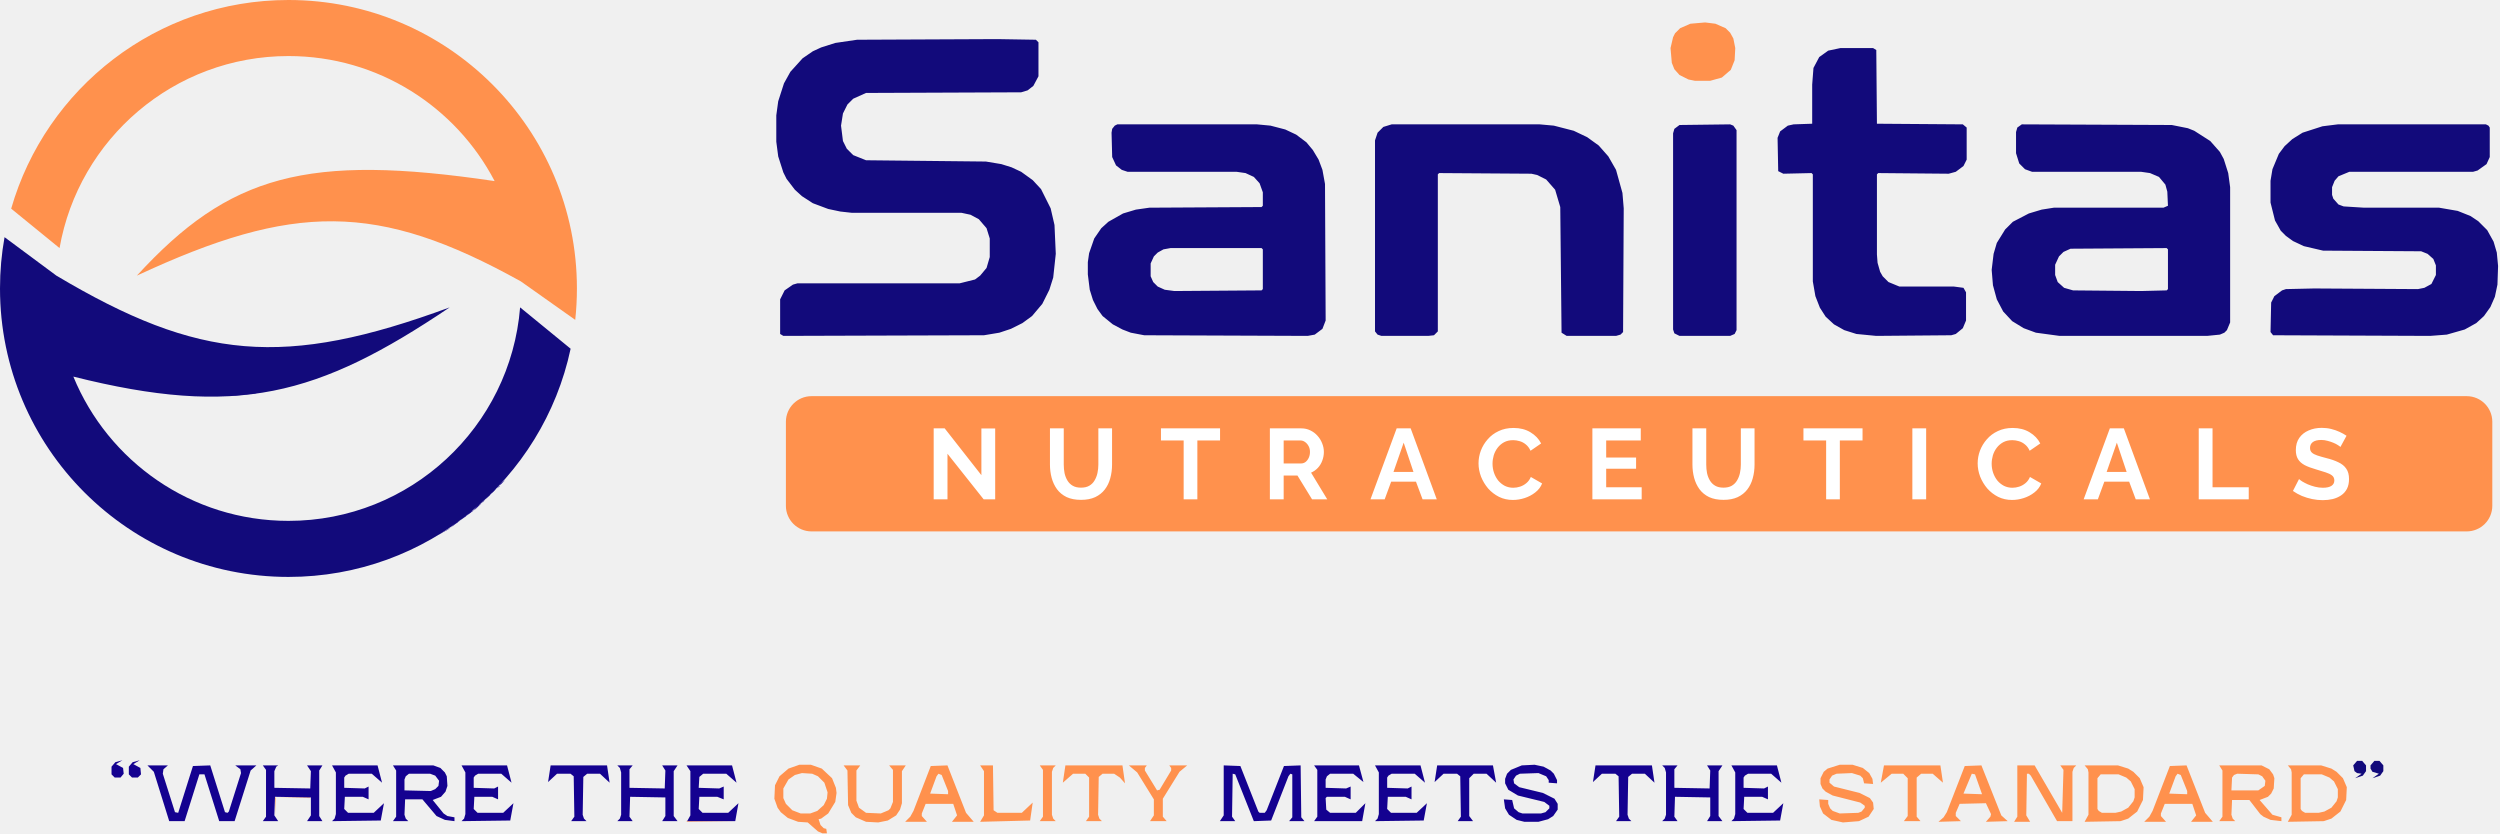
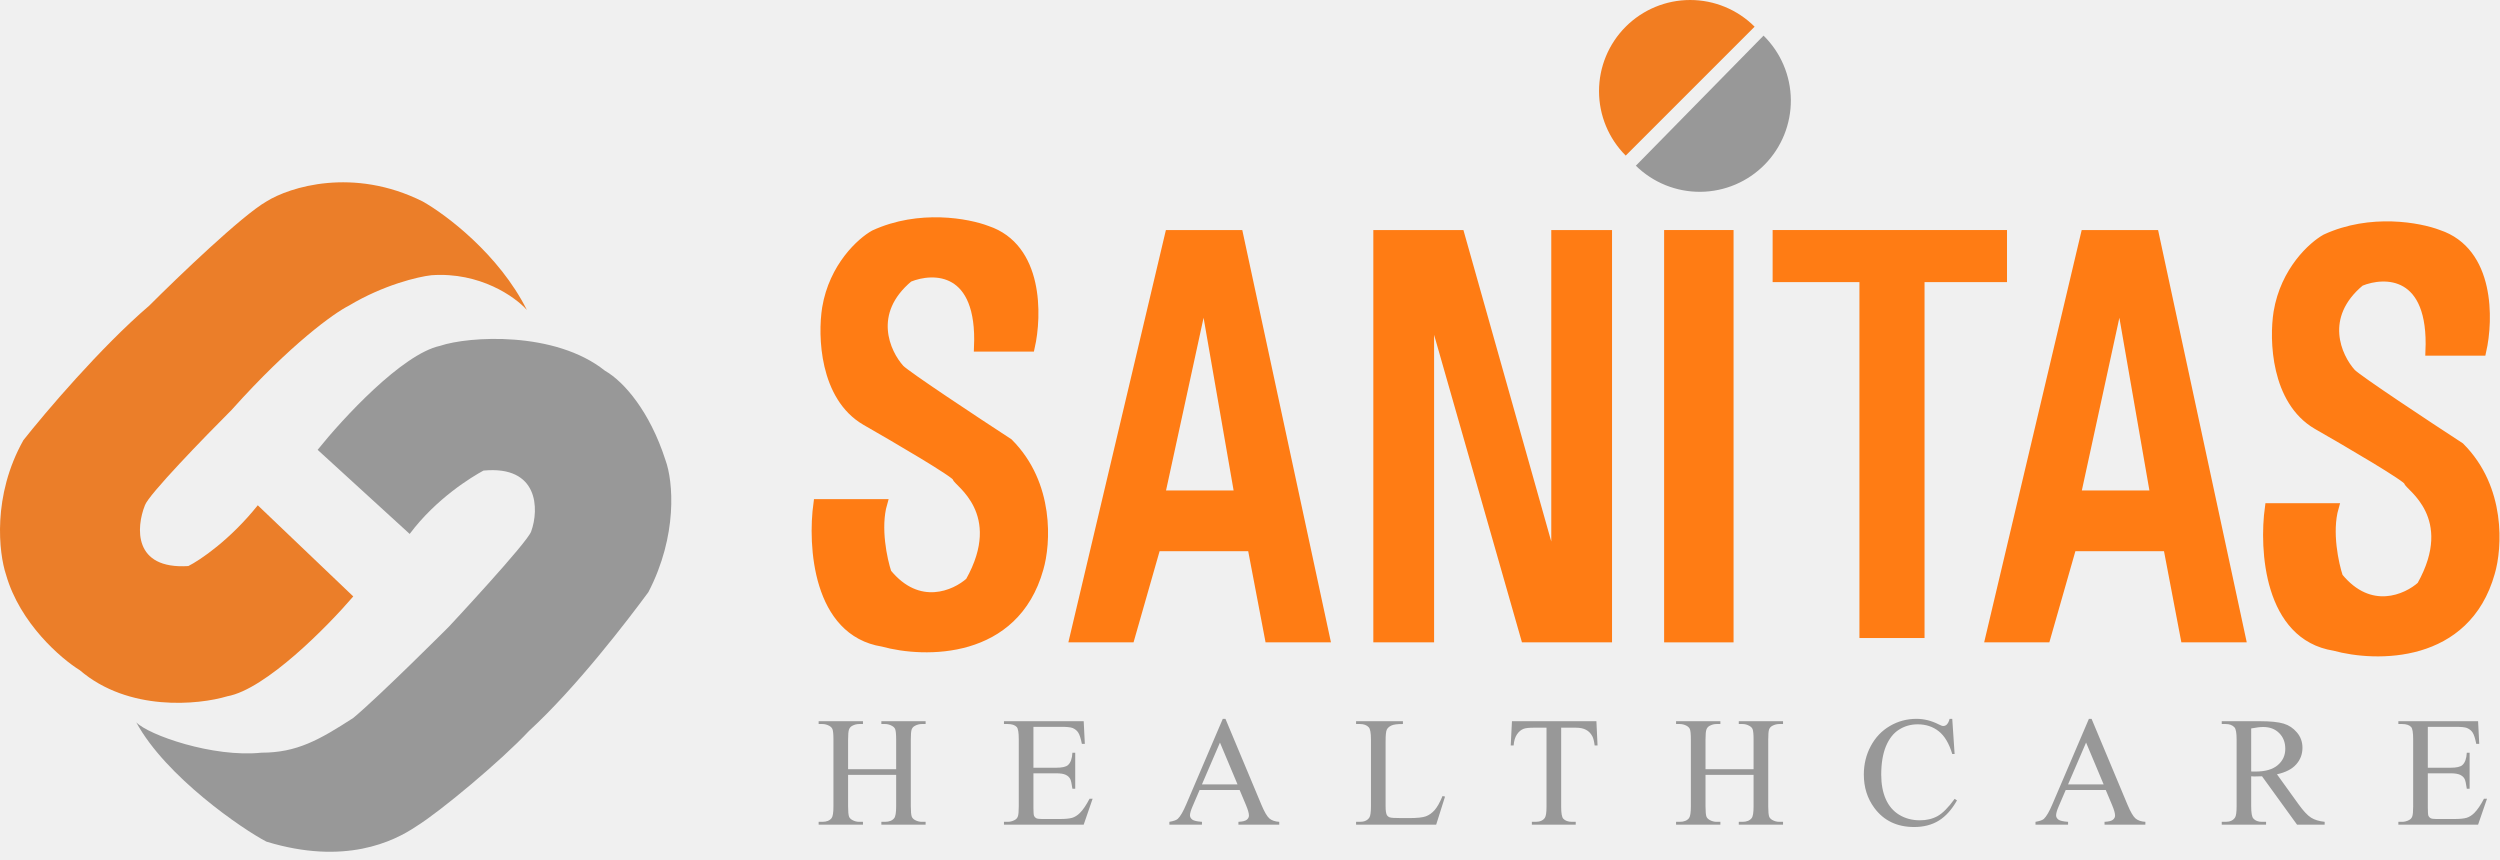
- <svg xmlns="http://www.w3.org/2000/svg" width="870" height="290" viewBox="0 0 870 290" fill="none">
-   <g clip-path="url(#clip0_1504_2505)">
-     <path fill-rule="evenodd" clip-rule="evenodd" d="M238.919 285.762L239.365 285.316L238.919 285.986H255.872L238.919 285.762ZM95.703 277.509V283.755L95.926 277.509L107.972 277.732V283.755V277.509H95.703ZM796.165 266.355L797.28 267.693L797.503 268.809V283.532L796.165 285.986L808.657 285.762L811.334 284.87L814.457 282.416L816.465 278.401L816.688 273.939L815.349 270.816L813.119 268.586L811.334 267.47L807.765 266.355H796.165ZM801.742 269.478H807.988L810.665 270.593L812.226 271.932L813.565 274.609V277.509L813.119 278.847L811.334 281.078L808.88 282.416L806.872 282.862H802.188L801.072 282.193L800.626 281.524V270.816L801.742 269.478ZM772.295 266.355L773.411 268.139V284.201L772.295 285.762H777.872L776.98 284.87L776.534 283.532L776.757 278.401H782.78L786.572 283.309L787.688 284.201L790.142 285.316L793.934 285.762V284.424L790.811 283.532L786.349 278.401L789.249 277.286L790.365 276.17L791.257 274.386L791.48 270.816L791.034 269.478L789.695 267.693L787.019 266.355H772.295ZM776.534 275.055L776.757 270.593L777.426 269.701L778.542 269.255L785.903 269.478L787.242 270.147L788.357 271.709L788.134 273.493L785.903 275.055H776.534ZM755.119 266.578L749.095 282.193L747.98 284.201L746.195 285.986H753.78L751.995 283.978V283.086L753.334 279.739H762.926L764.265 283.755L762.48 285.986H770.065L767.388 282.862L760.919 266.355L755.119 266.578ZM757.795 269.255L758.911 269.701L761.142 275.278V276.393L754.895 276.17L757.126 270.147L757.795 269.255ZM725.449 266.355L726.565 267.693L726.788 268.809V283.532L725.449 285.986L737.942 285.762L740.619 284.87L743.742 282.416L745.749 278.401L745.972 273.939L744.634 270.816L742.403 268.586L740.619 267.47L737.049 266.355H725.449ZM731.026 269.478H737.272L739.949 270.593L741.511 271.932L742.849 274.609V277.509L742.403 278.847L740.619 281.078L738.165 282.416L736.157 282.862H731.472L730.357 282.193L729.911 281.524V270.816L731.026 269.478ZM702.026 266.355V284.201L700.911 285.986H706.488L705.149 283.755L705.372 269.255H706.042L706.711 269.924L715.857 285.762H721.211V268.586L721.657 267.247L722.549 266.355H716.972L718.088 267.916L717.642 282.862L708.049 266.355H702.026ZM683.734 266.578L677.488 282.639L676.372 284.424L674.588 285.986L682.395 285.762L680.611 283.978V282.862L681.949 279.739L691.095 279.516L692.88 283.309L692.657 284.201L691.095 285.986L698.68 285.762L696.449 283.755L689.534 266.355L683.734 266.578ZM686.188 269.255L687.303 269.478L689.757 276.393L683.288 276.17L686.188 269.255ZM655.626 266.355L654.511 272.378L658.303 269.255H662.319L663.88 270.816V283.978L662.542 285.762H668.342L667.003 284.201V270.593L668.565 269.255H672.58L676.149 272.378L675.257 266.355H655.626ZM392.842 266.355L395.742 268.809L401.542 278.178V283.755L400.203 285.762H406.003L404.665 284.201V277.955L410.465 268.586L413.142 266.355H406.895L407.565 267.247V268.139L403.549 274.832L402.657 275.055L398.419 268.139V267.247L399.088 266.355H392.842ZM370.757 266.355L369.865 272.378L373.434 269.255H377.672L379.011 270.593V284.201L377.895 285.762H383.472L382.58 284.87L382.134 283.532L382.357 270.37L383.695 269.255H387.711L389.719 270.593L391.503 272.601L390.611 266.355H370.757ZM361.834 266.355L362.949 267.916V284.201L361.834 285.762H367.411L366.519 284.87L366.072 283.532V268.586L366.519 267.247L367.411 266.355H361.834ZM341.088 266.355L342.426 268.362V283.755L341.088 285.986L358.488 285.539L359.38 279.293L355.588 282.862H347.111L345.772 281.97L345.549 266.355H341.088ZM323.911 266.578L317.888 282.193L316.772 284.201L314.988 285.986H322.572L320.788 283.978V283.086L322.126 279.739H331.719L333.057 283.755L331.272 285.986H338.857L336.18 282.862L329.711 266.355L323.911 266.578ZM326.588 269.255L327.703 269.701L329.934 275.278V276.393L323.688 276.17L325.919 270.147L326.588 269.255ZM293.572 266.355L294.911 268.139L295.134 280.186L296.249 282.862L297.811 284.424L301.38 285.986L305.619 286.209L308.965 285.539L311.865 283.755L313.203 281.747L313.872 279.516V268.362L315.211 266.355H309.411L310.749 267.916V279.07L309.857 281.301L309.188 281.97L306.511 283.086L301.38 282.862L298.926 281.078L298.034 278.624V268.139L299.372 266.355H293.572ZM635.995 267.47L634.657 268.586L633.542 270.816V272.824L634.211 274.386L635.326 275.501L637.78 276.839L647.372 279.293L648.934 280.409V281.078L647.819 282.416L646.703 282.862L640.234 283.086L637.78 282.193L636.888 281.301L636.219 279.739V278.401L633.095 278.178L633.319 280.632L634.434 283.086L637.334 285.316L641.349 286.209L646.926 285.762L650.272 284.201L652.057 281.524L651.834 279.293L650.719 277.732L647.149 275.947L638.226 273.716L636.665 272.378V271.262L637.557 269.924L639.119 269.255L644.472 269.032L647.372 269.924L648.265 270.816L648.711 272.601L651.834 272.824L651.611 271.039L650.495 269.032L648.265 267.247L644.695 266.132H640.234L635.995 267.47ZM274.388 267.47L271.265 270.147L269.703 273.27L269.48 277.955L270.595 281.078L271.711 282.639L274.165 284.647L277.734 285.986L281.08 286.209L284.649 289.332L286.211 290.001H287.772L287.549 288.439L286.657 288.216L285.542 287.101L284.872 285.093L285.765 284.87L288.219 283.086L290.672 279.07L291.119 275.947L290.895 274.162L289.557 270.816L285.988 267.47L282.195 266.132H278.18L274.388 267.47ZM276.619 269.701L279.072 269.032L282.642 269.255L284.649 270.147L286.88 272.378L287.995 275.724L287.772 277.955L286.657 280.186L284.426 282.193L281.972 283.086H278.626L275.726 281.97L273.495 279.739L272.603 277.732V274.386L274.388 271.262L276.619 269.701ZM584.688 9.816L582.903 11.601L582.234 12.939L581.342 16.732L581.788 21.862L582.68 24.093L584.465 26.101L587.588 27.662L589.819 28.109H595.172L599.188 26.993L602.311 24.316L603.649 20.97L603.872 16.732L603.203 13.386L602.088 11.378L600.526 9.816L596.957 8.255L593.388 7.809L588.257 8.255L584.688 9.816Z" fill="#FF914D" />
-     <path fill-rule="evenodd" clip-rule="evenodd" d="M828.064 264.792H826.279L824.941 266.354V267.469L825.61 268.584L827.841 269.254L825.61 270.815L828.287 269.923L829.402 268.361V266.354L828.064 264.792ZM822.041 264.792H820.256L818.918 266.354L819.364 268.361L820.256 269.031L821.818 269.254L819.587 270.815L822.264 269.923L823.379 268.361V266.354L822.041 264.792ZM795.048 50.861L793.041 53.538L790.81 58.892L790.141 62.907V70.492L791.702 76.738L793.71 80.307L795.495 82.092L797.948 83.877L801.741 85.661L808.433 87.223L842.564 87.446L844.795 88.338L846.802 90.123L847.695 92.354V95.7L846.133 98.823L843.679 100.161L841.448 100.607L805.31 100.384L795.495 100.607L794.156 101.054L791.479 103.061L790.364 105.292L790.141 115.554L791.033 116.669L845.687 116.892L851.487 116.446L857.733 114.661L861.748 112.43L864.425 109.977L866.656 106.854L868.218 103.284L869.11 99.046L869.333 92.577L868.887 87.892L867.772 84.1L865.541 80.084L862.418 76.961L859.741 75.177L855.279 73.392L848.81 72.277H822.71L815.572 71.831L813.787 71.161L812.002 69.154L811.556 67.815V65.138L812.448 62.907L813.787 61.346L817.579 59.784H860.633L862.195 59.338L865.318 57.107L866.433 54.654V44.392L865.987 43.723L865.095 43.277H813.564L808.21 43.946L801.295 46.177L797.725 48.407L795.048 50.861ZM702.025 44.392L701.579 45.954V53.315L702.695 56.884L704.702 58.892L707.156 59.784H745.079L748.202 60.23L751.325 61.569L753.556 64.246L754.225 66.7L754.448 71.607L752.887 72.277H714.741L710.502 72.946L706.041 74.284L700.464 77.184L697.787 79.861L694.887 84.546L693.772 88.338L693.102 93.915L693.548 99.269L694.887 104.177L697.118 108.415L700.241 111.761L704.256 114.215L708.495 115.777L716.748 116.892H768.056L772.518 116.446L774.079 115.777L774.972 114.884L776.087 112.207V65.138L775.418 60.23L773.856 55.323L772.518 52.869L769.172 49.077L763.595 45.507L761.364 44.615L755.787 43.5L703.587 43.277L702.025 44.392ZM715.187 92.13L716.525 89.231L718.087 87.669L720.541 86.554L754.002 86.331L754.448 86.777V100.607L754.002 101.054L745.079 101.277L721.433 101.054L718.31 100.161L716.079 98.154L715.187 95.7V92.13ZM584.464 43.5L582.679 44.838L582.233 46.4V114.661L582.679 116L584.464 116.892H602.087L603.648 116.223L604.318 114.884V45.284L603.202 43.723L602.087 43.277L584.464 43.5ZM479.395 46.177L478.502 48.854V115.33L479.395 116.446L480.733 116.892H497.018L499.025 116.669L500.364 115.33V60.677L500.81 60.23L532.933 60.454L534.941 60.9L538.064 62.461L541.187 66.031L542.972 72.054L543.418 115.777L545.202 116.892H562.379L563.941 116.446L564.833 115.554L565.056 72.5L564.61 67.146L562.379 59.115L559.702 54.431L556.356 50.638L552.341 47.738L547.656 45.507L540.741 43.723L535.833 43.277H484.302L481.402 44.169L479.395 46.177ZM387.933 43.723L387.041 44.838L386.818 46.177L387.041 54.654L388.379 57.554L390.387 59.115L392.395 59.784H430.318L433.441 60.23L436.341 61.569L438.348 63.8L439.464 66.923V71.607L439.018 72.054L399.979 72.277L395.295 72.946L390.833 74.284L385.702 77.184L383.248 79.415L380.795 82.984L379.01 88.115L378.564 91.238V95.477L379.233 100.83L380.348 104.4L381.91 107.523L383.695 109.977L387.264 112.877L390.61 114.661L393.51 115.777L398.195 116.669L455.079 116.892L457.533 116.446L460.21 114.438L461.325 111.538L461.102 64.023L460.21 59.115L458.872 55.546L456.864 52.2L454.633 49.523L451.064 46.846L447.272 45.061L442.141 43.723L437.456 43.277H388.825L387.933 43.723ZM400.425 91.684L401.541 89.231L402.879 87.892L404.887 86.777L407.341 86.331H439.018L439.464 86.777V100.607L439.018 101.054L408.679 101.277L405.333 100.83L402.879 99.715L401.318 98.154L400.425 96.146V91.684ZM636.218 17.623L633.095 19.854L631.087 23.646L630.641 29.446V43.054L624.172 43.277L622.164 43.723L619.487 45.73L618.595 47.961L618.818 59.561L620.602 60.454L630.418 60.23L630.864 60.677V97.93L631.756 103.061L633.318 107.077L635.325 110.2L638.225 112.877L641.795 114.884L646.033 116.223L652.948 116.892L679.048 116.669L680.61 116.223L683.064 114.215L684.179 111.538V101.723L683.287 100.161L679.941 99.715H660.979L657.187 98.154L655.179 96.146L654.287 94.584L653.395 91.461L653.172 88.561V60.677L653.618 60.23L678.156 60.454L680.61 59.784L683.287 57.777L684.402 55.546V44.392L683.064 43.277L653.172 43.054L652.948 17.4L651.833 16.73H640.456L636.218 17.623ZM279.295 20.3L275.056 24.984L272.825 29L270.818 35.246L270.148 40.154V49.3L270.818 54.431L272.602 60.007L273.718 62.238L276.618 66.031L279.072 68.261L282.864 70.715L288.218 72.723L292.456 73.615L296.472 74.061H334.618L337.741 74.731L340.641 76.292L343.318 79.415L344.433 82.984V89.454L343.318 93.246L341.087 95.923L339.302 97.261L333.948 98.6H277.51L275.948 99.046L273.048 101.054L271.487 104.177V116.223L272.602 116.892L342.425 116.669L347.779 115.777L351.795 114.438L355.81 112.43L359.156 109.977L362.725 105.738L365.179 100.83L366.518 96.592L367.41 88.338L366.964 78.3L365.625 72.5L362.279 65.807L359.379 62.684L355.364 59.784L352.018 58.223L348.448 57.107L343.095 56.215L301.379 55.769L296.918 53.984L294.687 51.754L293.348 49.077L292.679 43.723L293.348 39.484L294.91 36.361L296.918 34.354L301.379 32.346L355.364 32.123L357.595 31.454L359.602 29.892L361.387 26.546V14.723L360.495 13.831L347.11 13.607L298.256 13.831L290.672 14.946L285.764 16.507L282.864 17.846L279.295 20.3Z" fill="#120A7B" />
-     <path fill-rule="evenodd" clip-rule="evenodd" d="M602.527 266.355L603.866 268.808V283.308L603.42 284.87L602.527 285.762L619.481 285.539L620.597 279.516L617.027 282.862H608.104L606.766 281.524L606.989 277.285H613.235L615.243 278.178V273.716L613.904 274.385L606.766 274.162V270.593L607.212 269.924L608.327 269.255H616.358L619.927 272.378L618.366 266.355H602.527ZM578.435 266.355L579.327 267.247L579.774 268.808V283.531L579.327 284.87L578.435 285.762H583.789L582.674 284.201L582.897 277.285L595.166 277.508V283.978L594.051 285.762H599.404L598.066 283.978V268.362L599.404 266.355H594.051L595.166 268.139L594.943 274.385L582.674 274.162V267.693L583.789 266.355H578.435ZM555.235 266.355L554.343 272.155L557.466 269.255H562.151L563.266 270.147L563.489 284.201L562.374 285.762H567.727L566.835 284.87L566.389 283.531L566.612 270.37L567.951 269.255H572.412L575.758 272.378L574.866 266.355H555.235ZM500.135 266.355L499.243 272.155L502.366 269.255H507.051L508.166 270.147L508.389 284.201L507.274 285.762H512.627L511.289 283.978V270.816L512.851 269.255H517.312L520.658 272.378L519.543 266.355H500.135ZM478.497 266.355L479.835 268.808V283.308L479.389 284.87L478.497 285.762L495.451 285.539L496.566 279.516L492.997 282.862H484.074L482.735 281.524L482.958 277.285H489.204L491.212 278.178V273.716L489.874 274.385L482.735 274.162V270.593L483.181 269.924L484.297 269.255H492.327L495.897 272.378L494.335 266.355H478.497ZM457.304 266.355L458.42 267.916V284.201L457.304 285.762H474.035L475.151 279.516L471.804 282.862H462.881L461.543 281.747L461.32 277.731L461.766 277.285H468.012L470.02 278.178V273.716L468.458 274.385L461.32 274.162V271.262L461.766 270.147L462.881 269.255H470.912L474.481 272.155L472.92 266.355H457.304ZM425.851 266.355V283.755L424.512 285.762H429.866L428.751 284.201L428.974 269.255L429.866 269.478L436.335 285.762L442.358 285.539L448.381 270.147L449.051 269.255L449.72 269.478V284.424L448.604 285.762H453.958L452.843 284.424L452.62 266.355L446.82 266.578L440.797 281.97L440.127 282.862H438.343L437.897 282.416L431.651 266.578L425.851 266.355ZM238.912 266.355L240.25 268.362V283.755L239.135 285.762H255.866L256.981 279.516L253.412 282.862H244.489L243.15 281.524L243.374 277.285H249.62L251.85 278.178V273.716L250.289 274.385L243.15 274.162L243.374 270.37L244.712 269.255H252.743L256.312 272.378L254.75 266.355H238.912ZM214.82 266.355L215.712 267.247L216.158 268.808V283.531L215.712 284.87L214.82 285.762H220.174L219.058 284.201L219.281 277.285L231.55 277.508V283.978L230.435 285.762H235.789L234.45 283.978V268.362L235.789 266.355H230.435L231.55 268.139L231.327 274.385L219.058 274.162V267.693L220.174 266.355H214.82ZM191.62 266.355L190.727 272.155L193.85 269.255H198.535L199.65 270.147L199.874 284.201L198.758 285.762H204.112L203.22 284.87L202.774 283.531L202.997 270.37L204.335 269.255H208.797L212.143 272.378L211.25 266.355H191.62ZM160.612 266.355L161.95 268.808V283.308L161.504 284.87L160.612 285.762L177.566 285.539L178.681 279.516L175.112 282.862H166.189L164.85 281.524L165.074 277.285H171.32L173.327 278.178V273.716L171.989 274.385L164.85 274.162V270.593L165.297 269.924L166.412 269.255H174.443L178.012 272.378L176.45 266.355H160.612ZM136.743 266.355L137.858 268.139V284.201L136.743 285.762H142.097L141.204 284.87L140.758 283.531L140.981 278.178H147.004L151.912 283.978L154.812 285.316L158.158 285.762V284.424L155.704 283.978L154.366 283.085L150.574 278.401L153.474 277.285L155.035 275.501L155.704 273.493L155.481 270.147L154.812 268.808L153.25 267.247L150.797 266.355H136.743ZM140.758 275.055V271.262L141.204 270.147L142.32 269.255H149.681L151.466 269.924L152.804 271.708L152.581 273.493L151.466 274.608L149.904 275.278L140.758 275.055ZM115.55 266.355L116.889 268.808V283.308L116.443 284.87L115.55 285.762L132.504 285.539L133.62 279.516L130.05 282.862H121.127L119.789 281.524L120.012 277.285H126.258L128.266 278.178V273.716L126.927 274.385L119.789 274.162V270.593L120.235 269.924L121.35 269.255H129.381L132.95 272.378L131.389 266.355H115.55ZM91.458 266.355L92.574 267.916V284.201L91.458 285.762H96.812L95.474 283.755L95.697 277.285L108.189 277.508V283.755L106.85 285.762H112.204L111.089 283.978V268.139L112.204 266.355H106.85L108.189 268.362L107.966 274.385L95.474 274.162V268.362L96.143 266.801L96.812 266.355H91.458ZM51.304 266.355L53.535 268.585L58.889 285.762H64.243L69.374 269.478H71.158L76.289 285.762H81.643L87.22 268.139L89.227 266.355H81.866L83.65 267.693L83.874 269.031L79.635 282.416L79.189 282.862L78.297 282.639L73.166 266.355L67.143 266.578L62.012 282.862L60.897 282.639L56.658 269.255L56.881 267.693L58.443 266.355H51.304ZM525.789 267.916L524.451 269.255L523.781 271.039V272.601L524.897 274.831L528.243 276.839L537.389 279.07L539.174 280.408V281.301L537.835 282.639L536.274 283.085H529.804L528.466 282.639L526.904 281.301L526.235 278.401L523.335 278.178L523.781 281.301L525.12 283.531L527.797 285.316L530.474 285.985H535.381L538.727 285.093L540.512 283.978L542.074 281.747V279.739L540.958 277.955L536.943 275.947L528.689 273.939L526.904 272.601L526.681 271.262L527.574 269.924L528.912 269.255L535.381 269.031L538.058 270.147L538.951 271.485V272.378L541.851 272.601V271.485L540.735 269.255L539.62 268.139L537.166 266.801L534.043 266.131L529.581 266.355L525.789 267.916ZM48.627 264.57L46.174 265.239L44.835 266.801V269.478L45.95 270.593H47.958L49.074 269.478L48.85 267.247L46.397 265.908L48.627 264.57ZM42.604 264.57L40.151 265.239L38.812 266.801V269.478L39.927 270.593H41.935L43.05 269.255L42.827 267.247L40.374 265.908L42.604 264.57ZM112.65 199.208L107.743 199.655L106.181 199.431L103.281 200.101H99.489L94.804 199.431L91.235 199.655L104.174 200.101L112.65 199.208ZM175.781 167.085L174.22 168.201L173.774 169.316L171.543 170.878L170.65 172.216H170.204L168.197 174.67L166.189 176.008L164.85 177.57L163.289 178.239L162.397 179.355H161.95L159.943 181.362L159.05 181.585L156.82 183.593L151.02 186.939L155.927 184.262L165.52 177.124L175.781 167.085ZM12.712 146.562L15.612 151.916L22.75 162.178L28.55 169.093L34.574 174.893L40.82 180.247L45.504 183.593L55.097 189.17L61.566 192.07L60.897 191.401L59.558 191.178L59.112 190.062L57.55 190.285L56.881 189.616L55.097 189.17L54.651 188.501L52.866 187.831L52.643 187.162L50.635 186.716L49.074 185.601V185.155L45.281 183.37L43.943 182.255L44.166 181.808L42.827 181.585L41.266 180.024L39.927 179.355L35.243 174.67L34.574 174.447L34.35 173.778H33.681L33.012 172.662L31.227 171.547L29.889 169.762L27.658 167.978L26.543 166.639L26.766 166.193L25.651 165.524L24.758 163.962L21.412 160.393L20.297 158.162L17.397 154.37L17.174 153.478L15.389 151.47L14.72 149.462L12.712 146.562ZM169.981 144.331L167.081 148.793L161.504 155.485L153.25 163.516L147.004 168.201L138.304 173.555L136.743 174.001L132.727 176.231L120.904 180.247L113.543 181.362L119.566 180.693L124.027 179.131L127.374 178.462L129.604 177.57L130.274 176.901H131.389L133.62 175.785L133.843 176.008L135.404 174.893H136.074L136.52 174.224L136.966 174.447L137.858 173.555H138.974L140.981 171.993L141.427 172.216L142.766 171.101L144.997 170.208L156.15 161.285L160.166 157.27L161.727 155.039L163.512 153.701L167.081 148.793L168.197 148.57L168.42 148.124H167.974V147.678L169.981 145.001V144.331ZM93.466 135.631L91.235 135.855L89.897 136.524L85.658 137.416L69.597 137.639L67.589 136.97L65.804 136.747L66.251 136.524L62.681 136.747L57.774 136.301L68.927 137.639H82.089L88.558 136.97L93.466 135.631ZM3.12 117.339L3.789 122.247L4.904 125.37L6.02 130.724L8.697 137.862L11.82 144.555L10.704 142.101L10.481 140.316L9.589 139.424L6.02 130.055L6.243 129.385L5.35 126.039L4.235 123.808V122.024L3.566 120.908L3.12 117.339ZM2.227 87.67L1.781 93.916V104.847L2.227 87.67Z" fill="#140190" />
-     <path d="M858.4 137.861H282.415C277.487 137.861 273.492 141.856 273.492 146.784V176.007C273.492 180.936 277.487 184.931 282.415 184.931H858.4C863.328 184.931 867.323 180.936 867.323 176.007V146.784C867.323 141.856 863.328 137.861 858.4 137.861Z" fill="#FF914D" />
-     <path d="M329.725 157.908V173.777H324.922V149.069H328.75L341.523 165.355V149.103H346.324V173.777H342.322L329.725 157.908ZM376.207 173.951C374.235 173.951 372.553 173.626 371.161 172.976C369.792 172.303 368.678 171.387 367.82 170.227C366.985 169.067 366.37 167.756 365.977 166.295C365.582 164.81 365.384 163.267 365.384 161.666V149.069H370.186V161.666C370.186 162.687 370.28 163.685 370.465 164.659C370.675 165.61 371.01 166.469 371.474 167.234C371.938 168 372.553 168.603 373.318 169.044C374.084 169.485 375.036 169.705 376.172 169.705C377.332 169.705 378.295 169.485 379.06 169.044C379.85 168.58 380.464 167.965 380.905 167.199C381.369 166.434 381.706 165.575 381.914 164.624C382.123 163.65 382.228 162.664 382.228 161.666V149.069H386.995V161.666C386.995 163.36 386.786 164.949 386.368 166.434C385.974 167.919 385.336 169.229 384.454 170.366C383.596 171.48 382.482 172.361 381.115 173.011C379.745 173.637 378.11 173.951 376.207 173.951ZM424.579 153.279H416.68V173.777H411.913V153.279H404.012V149.069H424.579V153.279ZM441.915 173.777V149.069H452.841C453.979 149.069 455.023 149.301 455.973 149.765C456.948 150.229 457.784 150.855 458.48 151.644C459.199 152.433 459.743 153.314 460.115 154.289C460.51 155.263 460.707 156.261 460.707 157.281C460.707 158.325 460.521 159.335 460.149 160.309C459.801 161.26 459.292 162.095 458.619 162.815C457.945 163.534 457.157 164.091 456.252 164.485L461.889 173.777H456.6L451.52 165.494H446.717V173.777H441.915ZM446.717 161.283H452.738C453.341 161.283 453.874 161.109 454.338 160.761C454.802 160.39 455.174 159.903 455.451 159.3C455.73 158.697 455.87 158.024 455.87 157.281C455.87 156.493 455.707 155.808 455.382 155.228C455.058 154.625 454.639 154.149 454.13 153.801C453.642 153.453 453.109 153.279 452.529 153.279H446.717V161.283ZM486.041 149.069H490.913L499.997 173.777H495.056L492.758 167.617H484.127L481.865 173.777H476.924L486.041 149.069ZM491.888 164.241L488.477 154.045L484.928 164.241H491.888ZM514.528 161.249C514.528 159.741 514.794 158.267 515.327 156.829C515.885 155.367 516.686 154.045 517.73 152.862C518.774 151.655 520.049 150.704 521.557 150.008C523.065 149.289 524.781 148.929 526.708 148.929C528.982 148.929 530.942 149.428 532.589 150.426C534.259 151.423 535.5 152.723 536.312 154.323L532.624 156.864C532.205 155.936 531.661 155.205 530.987 154.671C530.315 154.115 529.595 153.732 528.83 153.523C528.065 153.291 527.311 153.175 526.568 153.175C525.361 153.175 524.306 153.419 523.402 153.906C522.519 154.393 521.778 155.031 521.174 155.82C520.571 156.609 520.119 157.49 519.817 158.465C519.539 159.439 519.4 160.413 519.4 161.388C519.4 162.478 519.574 163.534 519.922 164.555C520.27 165.552 520.757 166.445 521.383 167.234C522.033 168 522.798 168.615 523.679 169.079C524.585 169.519 525.571 169.74 526.637 169.74C527.404 169.74 528.181 169.612 528.97 169.357C529.758 169.102 530.489 168.696 531.161 168.139C531.835 167.582 532.357 166.863 532.727 165.981L536.66 168.243C536.173 169.473 535.373 170.517 534.259 171.375C533.169 172.234 531.939 172.883 530.57 173.324C529.202 173.765 527.844 173.985 526.499 173.985C524.736 173.985 523.123 173.626 521.662 172.907C520.199 172.164 518.936 171.19 517.868 169.983C516.824 168.754 516.001 167.385 515.398 165.877C514.818 164.346 514.528 162.803 514.528 161.249ZM571.306 169.566V173.777H554.149V149.069H570.991V153.279H558.952V159.23H569.356V163.128H558.952V169.566H571.306ZM599.793 173.951C597.821 173.951 596.139 173.626 594.747 172.976C593.377 172.303 592.264 171.387 591.405 170.227C590.571 169.067 589.955 167.756 589.56 166.295C589.165 164.81 588.969 163.267 588.969 161.666V149.069H593.772V161.666C593.772 162.687 593.863 163.685 594.051 164.659C594.258 165.61 594.595 166.469 595.059 167.234C595.523 168 596.139 168.603 596.904 169.044C597.669 169.485 598.619 169.705 599.757 169.705C600.917 169.705 601.881 169.485 602.646 169.044C603.433 168.58 604.049 167.965 604.491 167.199C604.955 166.434 605.289 165.575 605.499 164.624C605.709 163.65 605.811 162.664 605.811 161.666V149.069H610.581V161.666C610.581 163.36 610.371 164.949 609.954 166.434C609.559 167.919 608.921 169.229 608.04 170.366C607.181 171.48 606.068 172.361 604.698 173.011C603.331 173.637 601.693 173.951 599.793 173.951ZM648.165 153.279H640.263V173.777H635.496V153.279H627.597V149.069H648.165V153.279ZM665.5 173.777V149.069H670.301V173.777H665.5ZM688.227 161.249C688.227 159.741 688.495 158.267 689.028 156.829C689.586 155.367 690.387 154.045 691.431 152.862C692.475 151.655 693.751 150.704 695.259 150.008C696.767 149.289 698.482 148.929 700.407 148.929C702.683 148.929 704.641 149.428 706.29 150.426C707.961 151.423 709.201 152.723 710.013 154.323L706.323 156.864C705.906 155.936 705.362 155.205 704.688 154.671C704.017 154.115 703.296 153.732 702.531 153.523C701.766 153.291 701.012 153.175 700.269 153.175C699.062 153.175 698.007 153.419 697.101 153.906C696.22 154.393 695.477 155.031 694.875 155.82C694.273 156.609 693.82 157.49 693.519 158.465C693.24 159.439 693.099 160.413 693.099 161.388C693.099 162.478 693.273 163.534 693.621 164.555C693.969 165.552 694.458 166.445 695.085 167.234C695.734 168 696.499 168.615 697.38 169.079C698.286 169.519 699.272 169.74 700.338 169.74C701.103 169.74 701.882 169.612 702.669 169.357C703.459 169.102 704.191 168.696 704.862 168.139C705.536 167.582 706.058 166.863 706.428 165.981L710.361 168.243C709.875 169.473 709.074 170.517 707.961 171.375C706.87 172.234 705.641 172.883 704.271 173.324C702.901 173.765 701.545 173.985 700.2 173.985C698.435 173.985 696.825 173.626 695.361 172.907C693.9 172.164 692.635 171.19 691.569 169.983C690.525 168.754 689.702 167.385 689.097 165.877C688.517 164.346 688.227 162.803 688.227 161.249ZM734.226 149.069H739.098L748.181 173.777H743.24L740.942 167.617H732.312L730.05 173.777H725.108L734.226 149.069ZM740.072 164.241L736.662 154.045L733.113 164.241H740.072ZM765.16 173.777V149.069H769.963V169.566H782.56V173.777H765.16ZM814.471 155.541C814.308 155.379 814.007 155.159 813.565 154.88C813.148 154.602 812.626 154.335 811.999 154.08C811.397 153.825 810.734 153.604 810.016 153.419C809.296 153.21 808.566 153.105 807.823 153.105C806.525 153.105 805.539 153.349 804.865 153.836C804.216 154.323 803.89 155.008 803.89 155.889C803.89 156.562 804.1 157.096 804.517 157.49C804.934 157.885 805.561 158.221 806.396 158.499C807.232 158.778 808.276 159.079 809.527 159.404C811.151 159.799 812.557 160.286 813.739 160.866C814.946 161.423 815.863 162.165 816.488 163.093C817.139 163.998 817.462 165.204 817.462 166.712C817.462 168.035 817.219 169.171 816.733 170.123C816.244 171.051 815.573 171.805 814.714 172.385C813.855 172.965 812.88 173.394 811.789 173.672C810.701 173.927 809.541 174.055 808.309 174.055C807.08 174.055 805.851 173.927 804.622 173.672C803.393 173.417 802.208 173.057 801.073 172.593C799.935 172.106 798.891 171.526 797.941 170.853L800.062 166.712C800.272 166.921 800.642 167.199 801.175 167.547C801.711 167.872 802.36 168.209 803.125 168.557C803.89 168.881 804.727 169.16 805.63 169.392C806.536 169.624 807.453 169.74 808.381 169.74C809.679 169.74 810.665 169.519 811.339 169.079C812.01 168.638 812.347 168.011 812.347 167.199C812.347 166.457 812.079 165.877 811.546 165.459C811.013 165.042 810.27 164.682 809.32 164.381C808.367 164.056 807.243 163.708 805.945 163.337C804.39 162.896 803.09 162.409 802.046 161.875C801.002 161.318 800.225 160.622 799.714 159.787C799.203 158.952 798.949 157.908 798.949 156.655C798.949 154.961 799.344 153.546 800.131 152.409C800.943 151.249 802.034 150.379 803.404 149.799C804.771 149.196 806.293 148.895 807.961 148.895C809.121 148.895 810.212 149.022 811.234 149.277C812.278 149.533 813.253 149.869 814.156 150.287C815.062 150.704 815.874 151.157 816.592 151.644L814.471 155.541Z" fill="white" />
-     <path d="M100.385 200.77C44.944 200.77 0 155.826 0 100.385C0 94.294 0.542 88.331 1.582 82.539L19.628 95.924C69.216 125.424 98.933 128.152 156.488 106.966C110.523 137.935 82.336 145.327 25.526 131.058C37.609 160.516 66.574 181.263 100.385 181.263C142.837 181.263 177.649 148.556 180.998 106.966L198.576 121.354C188.933 166.729 148.634 200.77 100.385 200.77Z" fill="#120A7B" />
-     <path d="M100.384 0C155.825 0 200.768 44.944 200.768 100.385C200.768 104.078 200.569 107.725 200.18 111.315L181.261 97.931L181.224 97.91C131.318 70.178 102.082 70.576 47.626 95.923C79.794 60.836 106.814 53.325 172.131 63.019C158.637 37.16 131.572 19.507 100.384 19.507C60.51 19.507 27.375 48.362 20.723 86.331L3.891 72.612C15.938 30.68 54.578 0 100.384 0Z" fill="#FF914D" />
+ <svg xmlns="http://www.w3.org/2000/svg" width="288" height="99" viewBox="0 0 288 99" fill="none">
+   <g clip-path="url(#clip0_259_195)">
+     <path d="M113.706 26.503C119.706 28.503 119.539 36.336 118.706 40.003H112.707C113.107 30.805 107.54 30.835 104.707 32C99.907 35.998 102.04 40.666 103.707 42.5C104.507 43.3 112.374 48.5 116.207 51C121.007 55.8 120.54 62.667 119.707 65.5C116.907 75.5 106.54 75.333 101.707 74C94.107 72.8 93.54 62.833 94.207 58H101.707C100.907 60.8 101.707 64.5 102.207 66C105.807 70.4 110.04 68.5 111.707 67C116.207 59 110.207 55.5 110.207 55C110.207 54.6 103.206 50.5 99.706 48.5C94.906 45.7 94.706 38.667 95.206 35.5C96.006 30.7 99.206 27.835 100.706 27.003C105.906 24.603 111.539 25.669 113.706 26.503Z" fill="#FF7C14" stroke="#FF7C14" />
+     <path d="M280.913 26.971C286.913 28.971 286.746 36.805 285.913 40.471H279.914C280.314 31.274 274.747 31.304 271.914 32.469C267.114 36.467 269.247 41.135 270.914 42.969C271.714 43.769 279.581 48.969 283.414 51.469C288.214 56.269 287.748 63.135 286.914 65.969C284.114 75.969 273.747 75.802 268.914 74.469C261.314 73.269 260.747 63.302 261.414 58.469H268.914C268.114 61.269 268.914 64.969 269.414 66.469C273.014 70.869 277.247 68.969 278.914 67.469C283.414 59.469 277.414 55.969 277.414 55.469C277.414 55.069 270.413 50.969 266.913 48.969C262.113 46.169 261.913 39.135 262.413 35.969C263.213 31.169 266.413 28.304 267.913 27.471C273.113 25.072 278.746 26.138 280.913 26.971Z" fill="#FF7C14" stroke="#FF7C14" />
+     <path fill-rule="evenodd" clip-rule="evenodd" d="M130.207 73.5L133.207 63H144.207L146.207 73.5H152.707L142.707 27H134.707L123.707 73.5H130.207ZM138.707 34L133.707 57H142.707L138.707 34Z" fill="#FF7C14" />
+     <path d="M133.207 63V62.5H132.83L132.726 62.863L133.207 63ZM130.207 73.5V74H130.584L130.688 73.637L130.207 73.5ZM144.207 63L144.698 62.906L144.621 62.5H144.207V63ZM146.207 73.5L145.716 73.594L145.793 74H146.207V73.5ZM152.707 73.5V74H153.326L153.196 73.395L152.707 73.5ZM142.707 27L143.196 26.895L143.111 26.5H142.707V27ZM134.707 27V26.5H134.312L134.22 26.885L134.707 27ZM123.707 73.5L123.22 73.385L123.075 74H123.707V73.5ZM133.707 57L133.218 56.894L133.087 57.5H133.707V57ZM138.707 34L139.2 33.914L138.218 33.894L138.707 34ZM142.707 57V57.5H143.301L143.2 56.914L142.707 57ZM132.726 62.863L129.726 73.363L130.688 73.637L133.688 63.137L132.726 62.863ZM144.207 62.5H133.207V63.5H144.207V62.5ZM146.698 73.406L144.698 62.906L143.716 63.094L145.716 73.594L146.698 73.406ZM152.707 73H146.207V74H152.707V73ZM142.218 27.105L152.218 73.605L153.196 73.395L143.196 26.895L142.218 27.105ZM134.707 27.5H142.707V26.5H134.707V27.5ZM124.194 73.615L135.194 27.115L134.22 26.885L123.22 73.385L124.194 73.615ZM130.207 73H123.707V74H130.207V73ZM134.196 57.106L139.196 34.106L138.218 33.894L133.218 56.894L134.196 57.106ZM142.707 56.5H133.707V57.5H142.707V56.5ZM138.214 34.086L142.214 57.086L143.2 56.914L139.2 33.914L138.214 34.086Z" fill="#FF7C14" />
+     <path fill-rule="evenodd" clip-rule="evenodd" d="M235.707 73.5L238.707 63H249.707L251.707 73.5H258.207L248.207 27H240.207L229.207 73.5H235.707ZM244.207 34L239.207 57H248.207L244.207 34Z" fill="#FF7C14" />
+     <path d="M238.707 63V62.5H238.33L238.226 62.863L238.707 63ZM235.707 73.5V74H236.084L236.188 73.637L235.707 73.5ZM249.707 63L250.198 62.906L250.121 62.5H249.707V63ZM251.707 73.5L251.216 73.594L251.293 74H251.707V73.5ZM258.207 73.5V74H258.826L258.696 73.395L258.207 73.5ZM248.207 27L248.696 26.895L248.611 26.5H248.207V27ZM240.207 27V26.5H239.812L239.72 26.885L240.207 27ZM229.207 73.5L228.72 73.385L228.575 74H229.207V73.5ZM239.207 57L238.718 56.894L238.587 57.5H239.207V57ZM244.207 34L244.7 33.914L243.718 33.894L244.207 34ZM248.207 57V57.5H248.801L248.7 56.914L248.207 57ZM238.226 62.863L235.226 73.363L236.188 73.637L239.188 63.137L238.226 62.863ZM249.707 62.5H238.707V63.5H249.707V62.5ZM252.198 73.406L250.198 62.906L249.216 63.094L251.216 73.594L252.198 73.406ZM258.207 73H251.707V74H258.207V73ZM247.718 27.105L257.718 73.605L258.696 73.395L248.696 26.895L247.718 27.105ZM240.207 27.5H248.207V26.5H240.207V27.5ZM229.694 73.615L240.694 27.115L239.72 26.885L228.72 73.385L229.694 73.615ZM235.707 73H229.207V74H235.707V73ZM239.696 57.106L244.696 34.106L243.718 33.894L238.718 56.894L239.696 57.106ZM248.207 56.5H239.207V57.5H248.207V56.5ZM243.714 34.086L247.714 57.086L248.7 56.914L244.7 33.914L243.714 34.086Z" fill="#FF7C14" />
+     <path d="M164.707 35V73.5H158.707V27H168.207L179.207 66V27H185.207V73.5H175.707L164.707 35Z" fill="#FF7C14" stroke="#FF7C14" />
+     <path d="M199.207 27H192.207V73.5H199.207V27Z" fill="#FF7C14" stroke="#FF7C14" />
+     <path d="M230.707 27H204.707V32H214.707V73H221.207V32H230.707V27Z" fill="#FF7C14" stroke="#FF7C14" />
+     <path d="M187.282 17.925C185.313 15.956 184.207 13.285 184.207 10.5C184.207 7.715 185.313 5.045 187.282 3.075C189.252 1.106 191.922 2.98763e-07 194.707 0C197.492 -2.98763e-07 200.163 1.106 202.132 3.075L194.707 10.5L187.282 17.925Z" fill="#F27D21" />
+     <path d="M203.161 4.104C205.148 6.055 206.279 8.716 206.305 11.5C206.331 14.285 205.249 16.966 203.299 18.953C201.348 20.94 198.687 22.071 195.903 22.097C193.118 22.123 190.437 21.041 188.45 19.091L195.805 11.598L203.161 4.104Z" fill="#989898" />
+     <path d="M97.7 88.61H103.237V85.2C103.237 84.591 103.199 84.189 103.123 83.996C103.064 83.85 102.941 83.724 102.754 83.618C102.502 83.478 102.235 83.407 101.954 83.407H101.532V83.082H106.63V83.407H106.208C105.927 83.407 105.66 83.475 105.408 83.609C105.221 83.703 105.092 83.847 105.021 84.04C104.957 84.228 104.925 84.614 104.925 85.2V92.891C104.925 93.494 104.963 93.893 105.039 94.086C105.098 94.232 105.218 94.358 105.399 94.464C105.657 94.605 105.927 94.675 106.208 94.675H106.63V95H101.532V94.675H101.954C102.44 94.675 102.795 94.531 103.018 94.244C103.164 94.057 103.237 93.606 103.237 92.891V89.261H97.7V92.891C97.7 93.494 97.738 93.893 97.814 94.086C97.873 94.232 97.996 94.358 98.184 94.464C98.436 94.605 98.702 94.675 98.983 94.675H99.414V95H94.308V94.675H94.73C95.222 94.675 95.579 94.531 95.802 94.244C95.942 94.057 96.013 93.606 96.013 92.891V85.2C96.013 84.591 95.975 84.189 95.898 83.996C95.84 83.85 95.72 83.724 95.538 83.618C95.28 83.478 95.011 83.407 94.73 83.407H94.308V83.082H99.414V83.407H98.983C98.702 83.407 98.436 83.475 98.184 83.609C98.002 83.703 97.876 83.847 97.806 84.04C97.735 84.228 97.7 84.614 97.7 85.2V88.61ZM119.05 83.732V88.443H121.669C122.348 88.443 122.802 88.341 123.031 88.136C123.336 87.866 123.506 87.392 123.541 86.712H123.866V90.86H123.541C123.459 90.28 123.377 89.908 123.295 89.744C123.189 89.539 123.016 89.378 122.776 89.261C122.536 89.144 122.167 89.085 121.669 89.085H119.05V93.014C119.05 93.541 119.073 93.863 119.12 93.981C119.167 94.092 119.249 94.183 119.366 94.253C119.483 94.317 119.706 94.35 120.034 94.35H122.055C122.729 94.35 123.218 94.303 123.523 94.209C123.828 94.115 124.121 93.931 124.402 93.655C124.765 93.292 125.137 92.744 125.518 92.012H125.87L124.842 95H115.657V94.675H116.079C116.36 94.675 116.627 94.607 116.879 94.473C117.066 94.379 117.192 94.238 117.257 94.051C117.327 93.863 117.362 93.48 117.362 92.899V85.156C117.362 84.4 117.286 83.935 117.134 83.759C116.923 83.524 116.571 83.407 116.079 83.407H115.657V83.082H124.842L124.973 85.692H124.631C124.508 85.065 124.37 84.635 124.217 84.4C124.071 84.166 123.851 83.987 123.558 83.864C123.324 83.776 122.911 83.732 122.319 83.732H119.05ZM142.807 91.01H138.193L137.384 92.891C137.185 93.353 137.085 93.699 137.085 93.928C137.085 94.109 137.17 94.27 137.34 94.411C137.516 94.546 137.891 94.634 138.465 94.675V95H134.712V94.675C135.21 94.587 135.533 94.473 135.679 94.332C135.978 94.051 136.309 93.48 136.672 92.618L140.865 82.81H141.172L145.321 92.724C145.655 93.52 145.956 94.039 146.226 94.279C146.501 94.514 146.882 94.645 147.369 94.675V95H142.666V94.675C143.141 94.651 143.46 94.572 143.624 94.438C143.794 94.303 143.879 94.139 143.879 93.945C143.879 93.688 143.762 93.28 143.528 92.724L142.807 91.01ZM142.561 90.359L140.539 85.543L138.465 90.359H142.561ZM166.178 91.704L166.468 91.766L165.448 95H156.22V94.675H156.668C157.172 94.675 157.532 94.511 157.749 94.183C157.872 93.995 157.934 93.561 157.934 92.882V85.191C157.934 84.447 157.852 83.981 157.688 83.794C157.459 83.536 157.119 83.407 156.668 83.407H156.22V83.082H161.616V83.407C160.984 83.401 160.538 83.46 160.28 83.583C160.028 83.706 159.856 83.861 159.762 84.049C159.668 84.236 159.621 84.685 159.621 85.394V92.882C159.621 93.368 159.668 93.702 159.762 93.884C159.832 94.007 159.941 94.098 160.087 94.156C160.234 94.215 160.691 94.244 161.458 94.244H162.328C163.242 94.244 163.884 94.177 164.253 94.042C164.622 93.907 164.959 93.67 165.264 93.33C165.569 92.984 165.873 92.442 166.178 91.704ZM183.906 83.082L184.038 85.877H183.704C183.64 85.385 183.552 85.033 183.44 84.822C183.259 84.482 183.016 84.233 182.711 84.075C182.412 83.911 182.016 83.829 181.524 83.829H179.846V92.935C179.846 93.667 179.925 94.124 180.083 94.306C180.306 94.552 180.648 94.675 181.111 94.675H181.524V95H176.471V94.675H176.892C177.396 94.675 177.754 94.522 177.965 94.218C178.094 94.03 178.158 93.603 178.158 92.935V83.829H176.725C176.169 83.829 175.773 83.87 175.539 83.952C175.234 84.064 174.974 84.277 174.757 84.594C174.54 84.91 174.411 85.338 174.37 85.877H174.036L174.177 83.082H183.906ZM196.475 88.61H202.012V85.2C202.012 84.591 201.974 84.189 201.898 83.996C201.839 83.85 201.716 83.724 201.529 83.618C201.277 83.478 201.01 83.407 200.729 83.407H200.307V83.082H205.405V83.407H204.983C204.702 83.407 204.435 83.475 204.183 83.609C203.996 83.703 203.867 83.847 203.796 84.04C203.732 84.228 203.7 84.614 203.7 85.2V92.891C203.7 93.494 203.738 93.893 203.814 94.086C203.873 94.232 203.993 94.358 204.174 94.464C204.432 94.605 204.702 94.675 204.983 94.675H205.405V95H200.307V94.675H200.729C201.215 94.675 201.57 94.531 201.793 94.244C201.939 94.057 202.012 93.606 202.012 92.891V89.261H196.475V92.891C196.475 93.494 196.513 93.893 196.589 94.086C196.648 94.232 196.771 94.358 196.959 94.464C197.211 94.605 197.477 94.675 197.758 94.675H198.189V95H193.083V94.675H193.504C193.997 94.675 194.354 94.531 194.577 94.244C194.717 94.057 194.788 93.606 194.788 92.891V85.2C194.788 84.591 194.75 84.189 194.673 83.996C194.615 83.85 194.495 83.724 194.313 83.618C194.055 83.478 193.786 83.407 193.504 83.407H193.083V83.082H198.189V83.407H197.758C197.477 83.407 197.211 83.475 196.959 83.609C196.777 83.703 196.651 83.847 196.581 84.04C196.51 84.228 196.475 84.614 196.475 85.2V88.61ZM224.9 82.81L225.172 86.861H224.9C224.536 85.648 224.018 84.775 223.344 84.242C222.67 83.709 221.862 83.442 220.918 83.442C220.127 83.442 219.412 83.644 218.774 84.049C218.135 84.447 217.631 85.086 217.262 85.965C216.899 86.844 216.717 87.936 216.717 89.243C216.717 90.321 216.89 91.256 217.236 92.047C217.581 92.838 218.1 93.444 218.791 93.866C219.489 94.288 220.283 94.499 221.173 94.499C221.947 94.499 222.629 94.335 223.221 94.007C223.813 93.673 224.463 93.014 225.172 92.029L225.445 92.205C224.847 93.266 224.15 94.042 223.353 94.534C222.556 95.026 221.61 95.272 220.514 95.272C218.539 95.272 217.01 94.54 215.926 93.075C215.118 91.985 214.713 90.702 214.713 89.226C214.713 88.036 214.98 86.943 215.513 85.947C216.046 84.951 216.779 84.181 217.71 83.636C218.648 83.085 219.67 82.81 220.778 82.81C221.639 82.81 222.489 83.02 223.326 83.442C223.573 83.571 223.748 83.636 223.854 83.636C224.012 83.636 224.15 83.58 224.267 83.469C224.419 83.311 224.528 83.091 224.592 82.81H224.9ZM242.584 91.01H237.97L237.161 92.891C236.962 93.353 236.862 93.699 236.862 93.928C236.862 94.109 236.947 94.27 237.117 94.411C237.293 94.546 237.668 94.634 238.242 94.675V95H234.489V94.675C234.987 94.587 235.31 94.473 235.456 94.332C235.755 94.051 236.086 93.48 236.449 92.618L240.642 82.81H240.949L245.098 92.724C245.432 93.52 245.733 94.039 246.003 94.279C246.278 94.514 246.659 94.645 247.146 94.675V95H242.443V94.675C242.918 94.651 243.237 94.572 243.401 94.438C243.571 94.303 243.656 94.139 243.656 93.945C243.656 93.688 243.539 93.28 243.305 92.724L242.584 91.01ZM242.338 90.359L240.316 85.543L238.242 90.359H242.338ZM267.801 95H264.619L260.585 89.428C260.286 89.439 260.043 89.445 259.855 89.445C259.779 89.445 259.697 89.445 259.609 89.445C259.521 89.439 259.43 89.434 259.337 89.428V92.891C259.337 93.641 259.419 94.106 259.583 94.288C259.805 94.546 260.139 94.675 260.585 94.675H261.051V95H255.944V94.675H256.392C256.896 94.675 257.257 94.511 257.473 94.183C257.596 94.001 257.658 93.57 257.658 92.891V85.191C257.658 84.441 257.576 83.976 257.412 83.794C257.183 83.536 256.844 83.407 256.392 83.407H255.944V83.082H260.286C261.552 83.082 262.483 83.176 263.081 83.363C263.684 83.545 264.194 83.885 264.61 84.383C265.032 84.875 265.243 85.464 265.243 86.149C265.243 86.882 265.003 87.518 264.522 88.057C264.048 88.596 263.309 88.977 262.307 89.199L264.768 92.618C265.331 93.403 265.814 93.925 266.219 94.183C266.623 94.44 267.15 94.605 267.801 94.675V95ZM259.337 88.874C259.448 88.874 259.545 88.877 259.627 88.883C259.709 88.883 259.776 88.883 259.829 88.883C260.966 88.883 261.821 88.637 262.395 88.144C262.975 87.652 263.265 87.025 263.265 86.264C263.265 85.519 263.031 84.916 262.562 84.453C262.099 83.984 261.484 83.75 260.717 83.75C260.377 83.75 259.917 83.806 259.337 83.917V88.874ZM279.684 83.732V88.443H282.303C282.983 88.443 283.437 88.341 283.666 88.136C283.97 87.866 284.14 87.392 284.175 86.712H284.5V90.86H284.175C284.093 90.28 284.011 89.908 283.929 89.744C283.824 89.539 283.651 89.378 283.411 89.261C283.17 89.144 282.801 89.085 282.303 89.085H279.684V93.014C279.684 93.541 279.708 93.863 279.754 93.981C279.801 94.092 279.883 94.183 280 94.253C280.118 94.317 280.34 94.35 280.668 94.35H282.69C283.364 94.35 283.853 94.303 284.158 94.209C284.462 94.115 284.755 93.931 285.037 93.655C285.4 93.292 285.772 92.744 286.153 92.012H286.504L285.476 95H276.291V94.675H276.713C276.995 94.675 277.261 94.607 277.513 94.473C277.701 94.379 277.827 94.238 277.891 94.051C277.961 93.863 277.997 93.48 277.997 92.899V85.156C277.997 84.4 277.92 83.935 277.768 83.759C277.557 83.524 277.206 83.407 276.713 83.407H276.291V83.082H285.476L285.608 85.692H285.265C285.142 85.065 285.004 84.635 284.852 84.4C284.706 84.166 284.486 83.987 284.193 83.864C283.958 83.776 283.545 83.732 282.954 83.732H279.684Z" fill="#989898" />
+     <path d="M49.695 31.707C55.295 31.307 59.361 34.207 60.695 35.707C57.494 29.304 51.362 24.707 48.695 23.209C40.695 19.209 33.362 21.542 30.695 23.209C27.895 24.809 20.529 31.875 17.195 35.209C11.595 40.009 5.196 47.542 2.696 50.709C-0.904 57.109 -0.137 63.709 0.696 66.209C2.296 71.809 7.03 75.875 9.196 77.209C14.796 82.009 22.863 81.209 26.196 80.209C30.596 79.409 37.696 72.209 40.696 68.709L29.696 58.209C26.496 62.209 23.029 64.542 21.695 65.209C15.295 65.609 15.695 60.709 16.695 58.209C17.095 57.009 23.528 50.375 26.695 47.209C33.495 39.609 38.528 36.042 40.195 35.209C44.195 32.809 48.195 31.874 49.695 31.707Z" fill="#EB7E29" />
+     <path d="M30.121 86.709C24.537 87.296 17.077 84.663 15.695 83.209C19.108 89.501 27.98 95.551 30.695 96.959C39.695 99.706 45.328 96.963 47.937 95.208C50.682 93.515 57.711 87.657 60.931 84.214C66.367 79.229 72.303 71.46 74.695 68.211C78.079 61.694 77.569 55.449 76.653 52.979C74.866 47.435 71.905 43.971 69.695 42.711C63.938 38.101 53.996 38.729 50.698 39.84C46.327 40.787 39.472 48.221 36.591 51.82L47.195 61.51C50.26 57.405 54.384 54.922 55.695 54.211C62.078 53.597 62.111 58.679 61.195 61.211C60.836 62.424 51.695 72.211 51.695 72.211C51.695 72.211 43.696 80.214 40.695 82.709C36.777 85.242 34.195 86.709 30.121 86.709Z" fill="#989898" />
  </g>
  <defs>
-     <clipPath id="clip0_1504_2505">
-       <rect width="870" height="290" fill="white" />
+     <clipPath id="clip0_259_195">
+       <rect width="288" height="99" fill="white" />
    </clipPath>
  </defs>
</svg>
